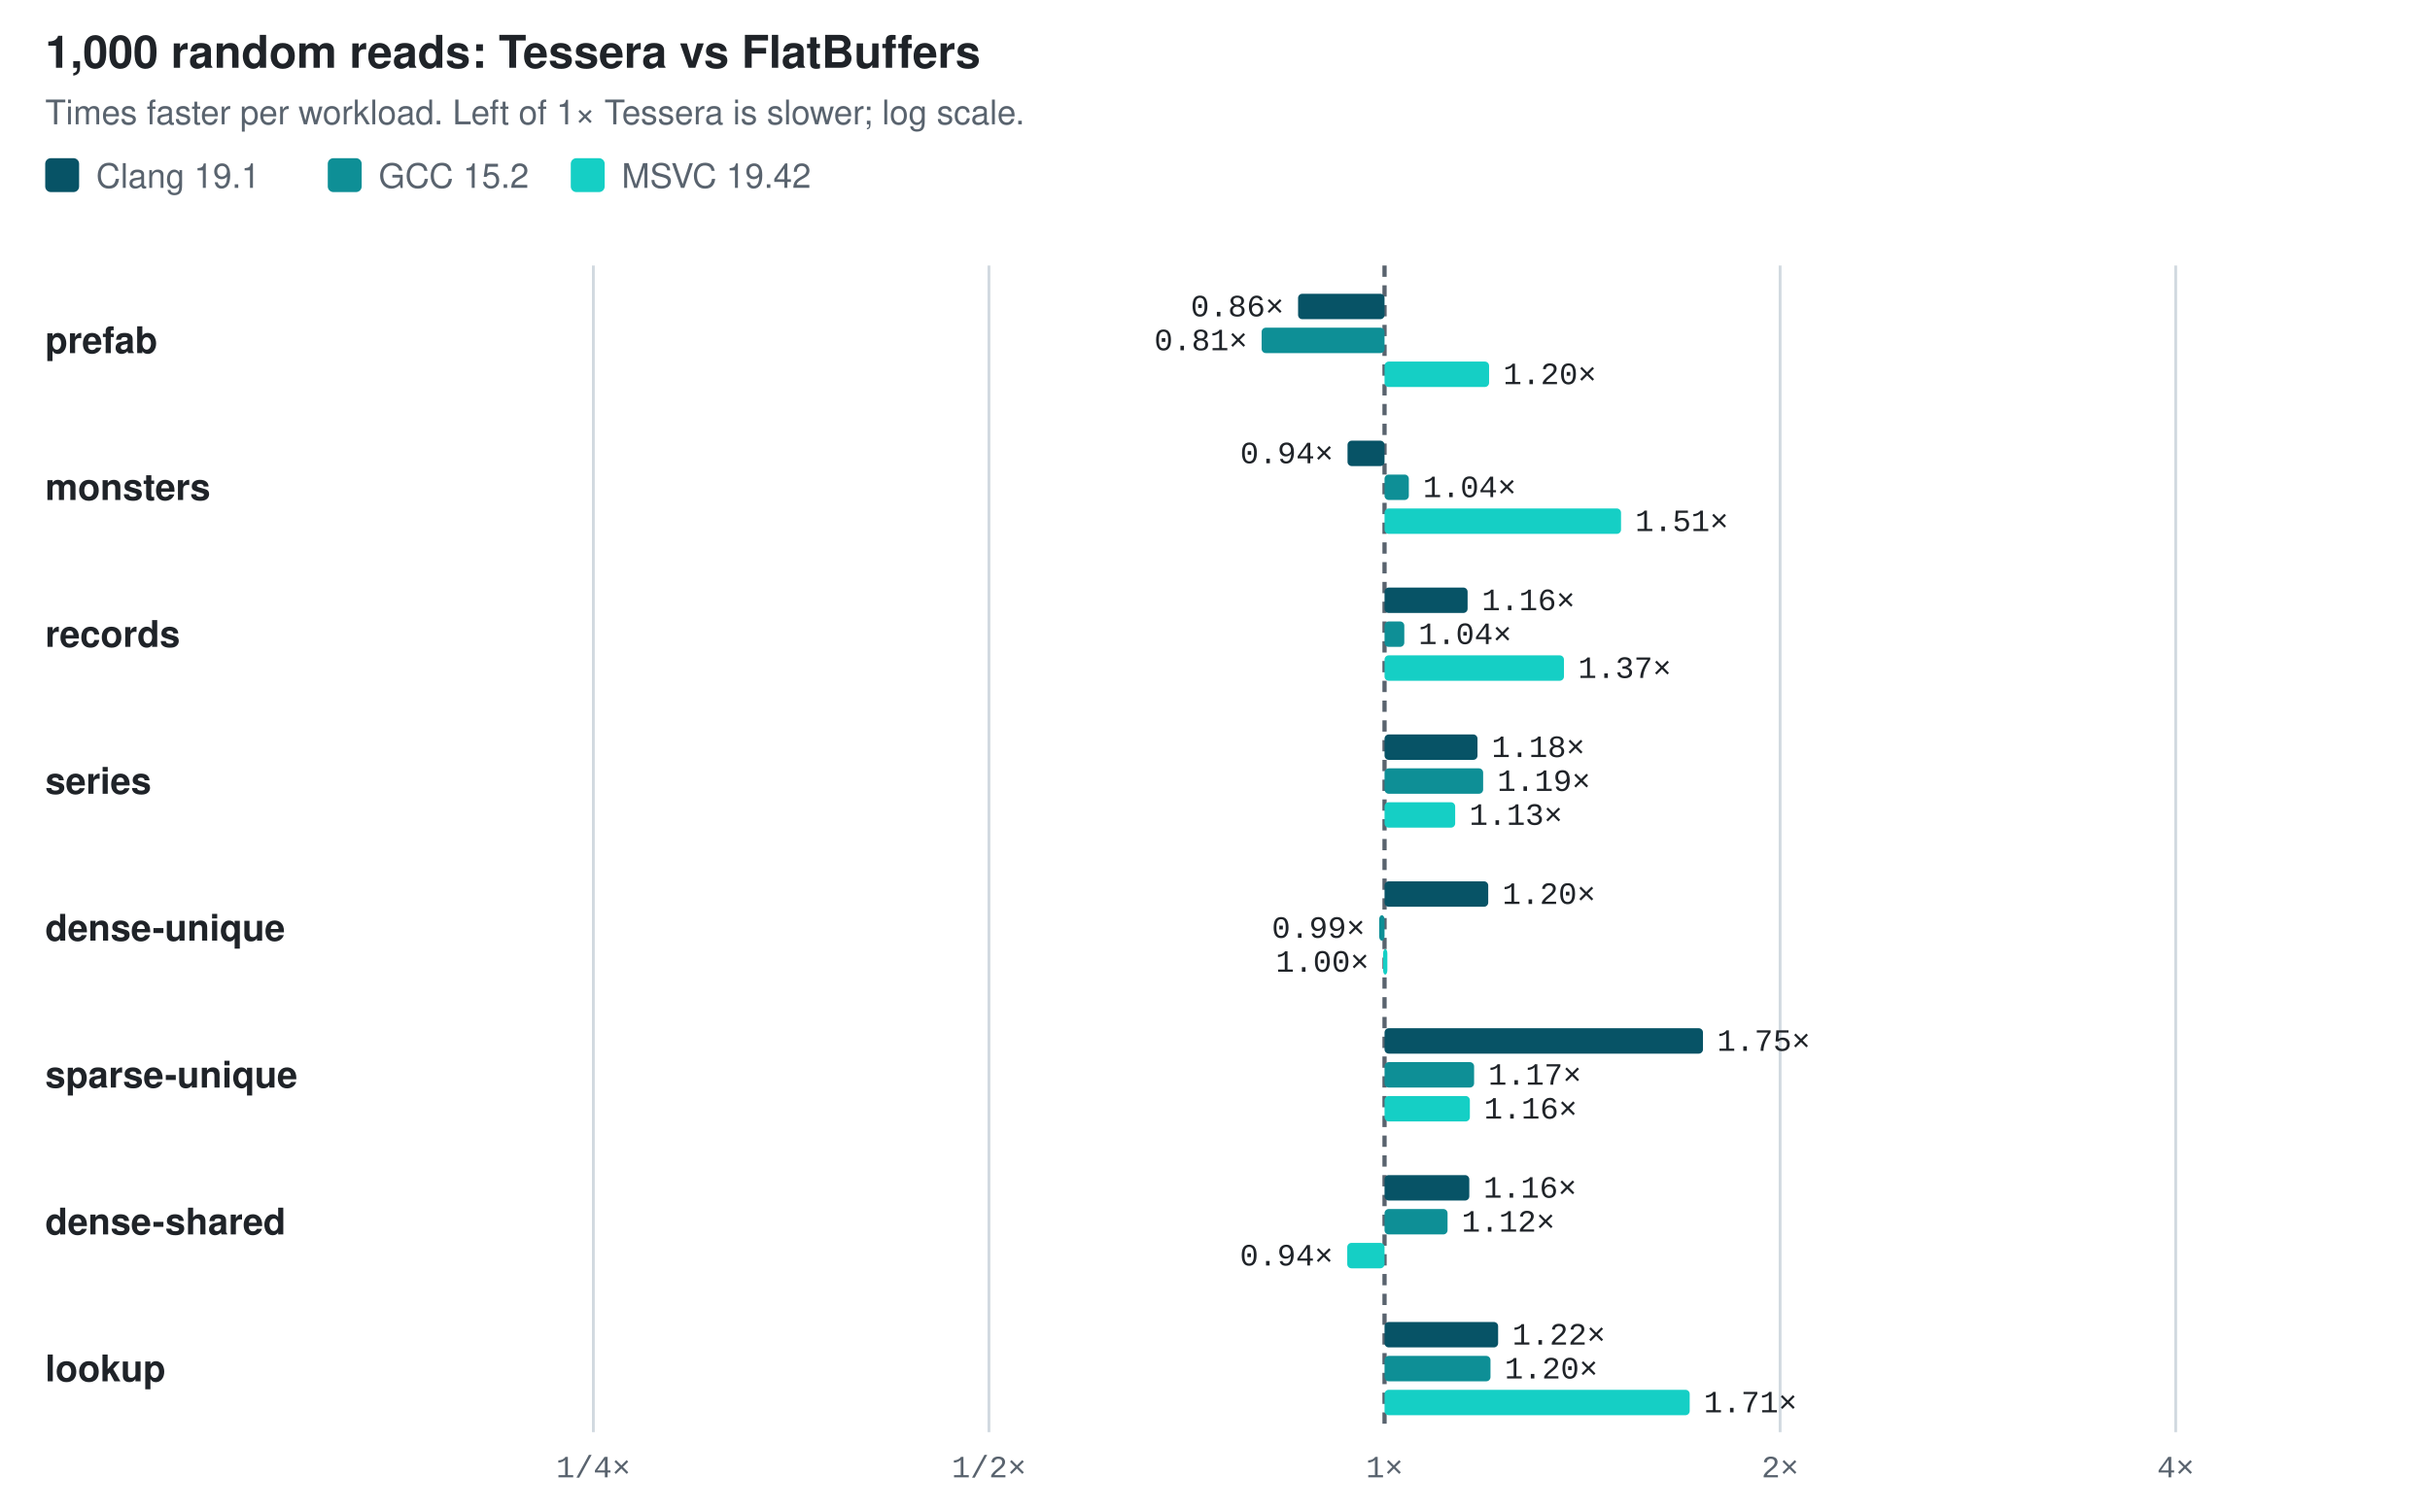
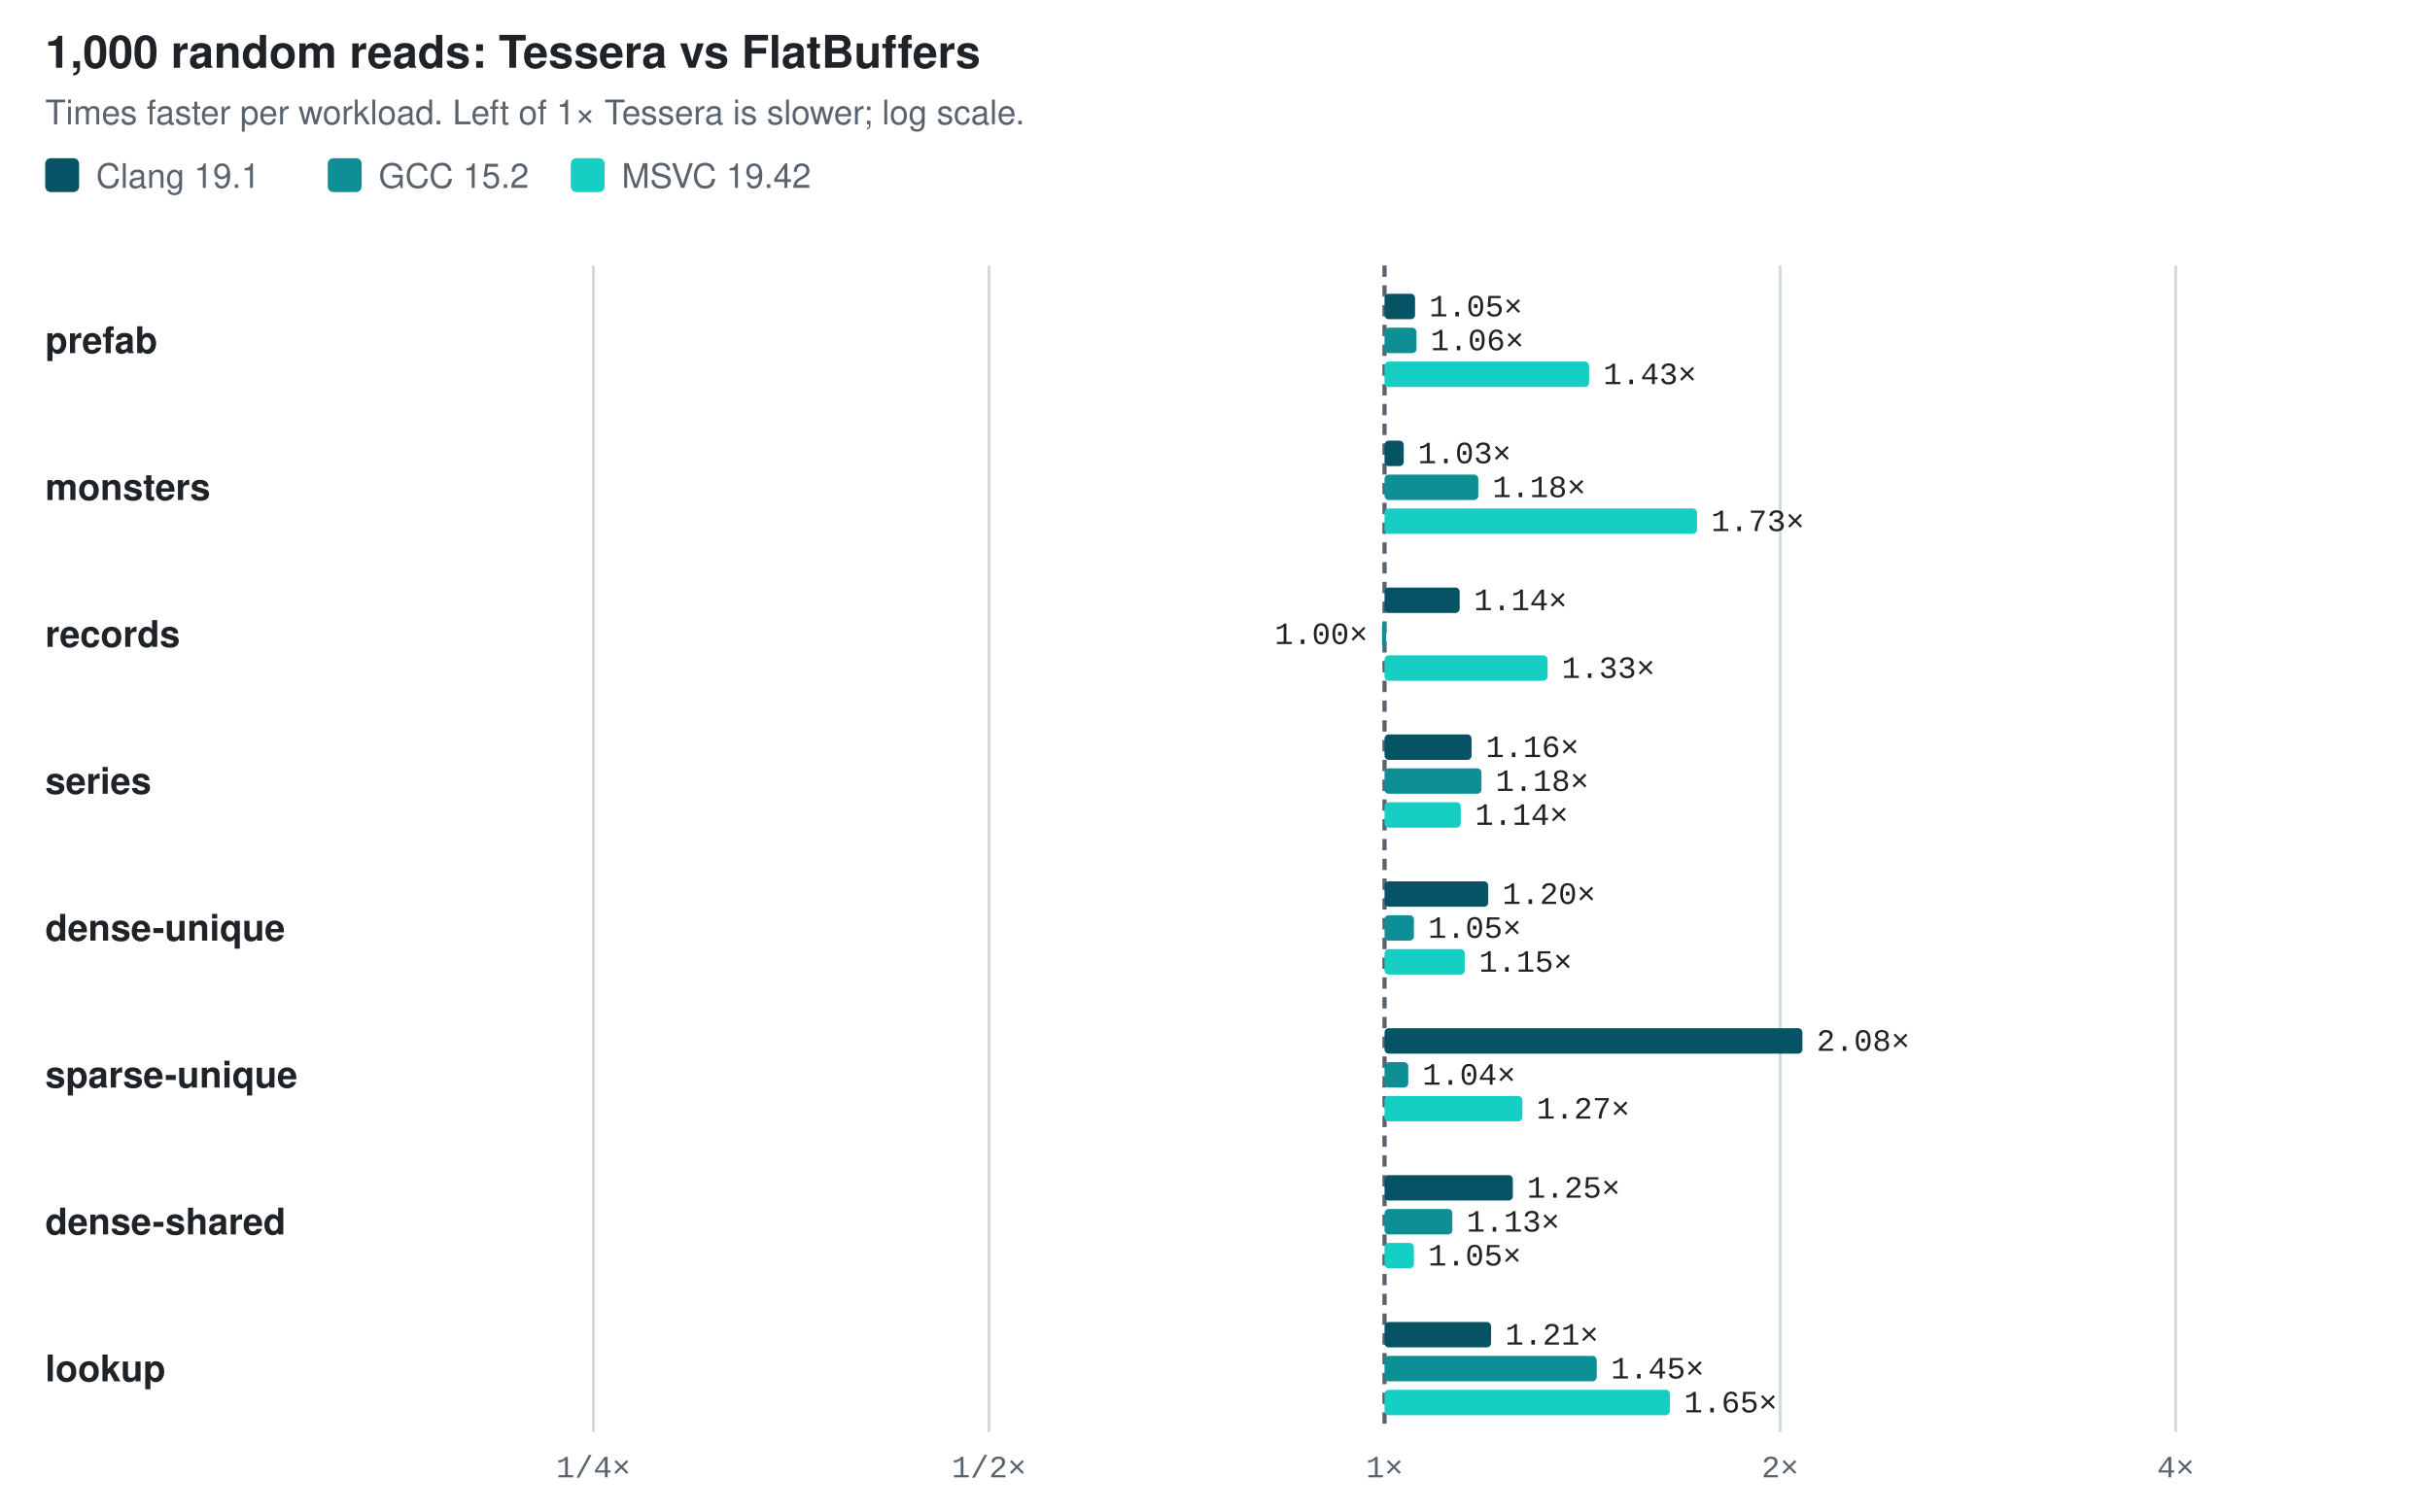
<svg xmlns="http://www.w3.org/2000/svg" width="860" height="535" viewBox="0 0 860 535" font-family="-apple-system, BlinkMacSystemFont, 'Segoe UI', Helvetica, Arial, sans-serif">
  <text x="16" y="24" fill="#1f2328" font-size="16" text-anchor="start" font-weight="600">1,000 random reads: Tessera vs FlatBuffers</text>
  <text x="16" y="44" fill="#59636e" font-size="12" text-anchor="start">Times faster per workload. Left of 1× Tessera is slower; log scale.</text>
  <rect x="16" y="56" width="12" height="12" rx="2" fill="#075366" />
  <text x="34" y="66.5" fill="#59636e" font-size="12" text-anchor="start">Clang 19.1</text>
  <rect x="116" y="56" width="12" height="12" rx="2" fill="#0e8f96" />
  <text x="134" y="66.5" fill="#59636e" font-size="12" text-anchor="start">GCC 15.2</text>
  <rect x="202" y="56" width="12" height="12" rx="2" fill="#15cfc5" />
  <text x="220" y="66.5" fill="#59636e" font-size="12" text-anchor="start">MSVC 19.42</text>
  <line x1="210" y1="94" x2="210" y2="507" stroke="#d1d9e0" stroke-width="1" />
  <text x="210" y="523" fill="#59636e" font-size="11" text-anchor="middle" font-family="ui-monospace, SFMono-Regular, Consolas, 'Liberation Mono', monospace">1/4×</text>
  <line x1="350" y1="94" x2="350" y2="507" stroke="#d1d9e0" stroke-width="1" />
  <text x="350" y="523" fill="#59636e" font-size="11" text-anchor="middle" font-family="ui-monospace, SFMono-Regular, Consolas, 'Liberation Mono', monospace">1/2×</text>
  <line x1="490" y1="94" x2="490" y2="507" stroke="#59636e" stroke-width="1.5" stroke-dasharray="4 3" />
  <text x="490" y="523" fill="#59636e" font-size="11" text-anchor="middle" font-family="ui-monospace, SFMono-Regular, Consolas, 'Liberation Mono', monospace">1×</text>
  <line x1="630" y1="94" x2="630" y2="507" stroke="#d1d9e0" stroke-width="1" />
  <text x="630" y="523" fill="#59636e" font-size="11" text-anchor="middle" font-family="ui-monospace, SFMono-Regular, Consolas, 'Liberation Mono', monospace">2×</text>
  <line x1="770" y1="94" x2="770" y2="507" stroke="#d1d9e0" stroke-width="1" />
  <text x="770" y="523" fill="#59636e" font-size="11" text-anchor="middle" font-family="ui-monospace, SFMono-Regular, Consolas, 'Liberation Mono', monospace">4×</text>
  <text x="16" y="125" fill="#1f2328" font-size="13" text-anchor="start" font-weight="600">prefab</text>
-   <rect x="459.4" y="104" width="30.6" height="9" rx="1.5" fill="#075366" />
-   <text x="454.4" y="112" fill="#1f2328" font-size="11" text-anchor="end" font-family="ui-monospace, SFMono-Regular, Consolas, 'Liberation Mono', monospace">0.86×</text>
-   <rect x="446.5" y="116" width="43.5" height="9" rx="1.5" fill="#0e8f96" />
-   <text x="441.5" y="124" fill="#1f2328" font-size="11" text-anchor="end" font-family="ui-monospace, SFMono-Regular, Consolas, 'Liberation Mono', monospace">0.81×</text>
-   <rect x="490" y="128" width="37" height="9" rx="1.5" fill="#15cfc5" />
-   <text x="532" y="136" fill="#1f2328" font-size="11" text-anchor="start" font-family="ui-monospace, SFMono-Regular, Consolas, 'Liberation Mono', monospace">1.20×</text>
+   <rect x="490" y="104" width="10.8" height="9" rx="1.5" fill="#075366" />
+   <text x="505.8" y="112" fill="#1f2328" font-size="11" text-anchor="start" font-family="ui-monospace, SFMono-Regular, Consolas, 'Liberation Mono', monospace">1.05×</text>
+   <rect x="490" y="116" width="11.3" height="9" rx="1.5" fill="#0e8f96" />
+   <text x="506.3" y="124" fill="#1f2328" font-size="11" text-anchor="start" font-family="ui-monospace, SFMono-Regular, Consolas, 'Liberation Mono', monospace">1.06×</text>
+   <rect x="490" y="128" width="72.4" height="9" rx="1.5" fill="#15cfc5" />
+   <text x="567.4" y="136" fill="#1f2328" font-size="11" text-anchor="start" font-family="ui-monospace, SFMono-Regular, Consolas, 'Liberation Mono', monospace">1.43×</text>
  <text x="16" y="177" fill="#1f2328" font-size="13" text-anchor="start" font-weight="600">monsters</text>
-   <rect x="476.9" y="156" width="13.1" height="9" rx="1.5" fill="#075366" />
-   <text x="471.9" y="164" fill="#1f2328" font-size="11" text-anchor="end" font-family="ui-monospace, SFMono-Regular, Consolas, 'Liberation Mono', monospace">0.94×</text>
-   <rect x="490" y="168" width="8.6" height="9" rx="1.5" fill="#0e8f96" />
-   <text x="503.6" y="176" fill="#1f2328" font-size="11" text-anchor="start" font-family="ui-monospace, SFMono-Regular, Consolas, 'Liberation Mono', monospace">1.04×</text>
-   <rect x="490" y="180" width="83.7" height="9" rx="1.5" fill="#15cfc5" />
-   <text x="578.7" y="188" fill="#1f2328" font-size="11" text-anchor="start" font-family="ui-monospace, SFMono-Regular, Consolas, 'Liberation Mono', monospace">1.51×</text>
+   <rect x="490" y="156" width="6.8" height="9" rx="1.5" fill="#075366" />
+   <text x="501.8" y="164" fill="#1f2328" font-size="11" text-anchor="start" font-family="ui-monospace, SFMono-Regular, Consolas, 'Liberation Mono', monospace">1.03×</text>
+   <rect x="490" y="168" width="33.2" height="9" rx="1.5" fill="#0e8f96" />
+   <text x="528.2" y="176" fill="#1f2328" font-size="11" text-anchor="start" font-family="ui-monospace, SFMono-Regular, Consolas, 'Liberation Mono', monospace">1.18×</text>
+   <rect x="490" y="180" width="110.6" height="9" rx="1.5" fill="#15cfc5" />
+   <text x="605.6" y="188" fill="#1f2328" font-size="11" text-anchor="start" font-family="ui-monospace, SFMono-Regular, Consolas, 'Liberation Mono', monospace">1.73×</text>
  <text x="16" y="229" fill="#1f2328" font-size="13" text-anchor="start" font-weight="600">records</text>
-   <rect x="490" y="208" width="29.4" height="9" rx="1.5" fill="#075366" />
-   <text x="524.4" y="216" fill="#1f2328" font-size="11" text-anchor="start" font-family="ui-monospace, SFMono-Regular, Consolas, 'Liberation Mono', monospace">1.16×</text>
-   <rect x="490" y="220" width="7" height="9" rx="1.5" fill="#0e8f96" />
-   <text x="502" y="228" fill="#1f2328" font-size="11" text-anchor="start" font-family="ui-monospace, SFMono-Regular, Consolas, 'Liberation Mono', monospace">1.04×</text>
-   <rect x="490" y="232" width="63.5" height="9" rx="1.5" fill="#15cfc5" />
-   <text x="558.5" y="240" fill="#1f2328" font-size="11" text-anchor="start" font-family="ui-monospace, SFMono-Regular, Consolas, 'Liberation Mono', monospace">1.37×</text>
+   <rect x="490" y="208" width="26.6" height="9" rx="1.5" fill="#075366" />
+   <text x="521.6" y="216" fill="#1f2328" font-size="11" text-anchor="start" font-family="ui-monospace, SFMono-Regular, Consolas, 'Liberation Mono', monospace">1.14×</text>
+   <rect x="489.1" y="220" width="1.5" height="9" rx="1.5" fill="#0e8f96" />
+   <text x="484.1" y="228" fill="#1f2328" font-size="11" text-anchor="end" font-family="ui-monospace, SFMono-Regular, Consolas, 'Liberation Mono', monospace">1.00×</text>
+   <rect x="490" y="232" width="57.7" height="9" rx="1.5" fill="#15cfc5" />
+   <text x="552.7" y="240" fill="#1f2328" font-size="11" text-anchor="start" font-family="ui-monospace, SFMono-Regular, Consolas, 'Liberation Mono', monospace">1.33×</text>
  <text x="16" y="281" fill="#1f2328" font-size="13" text-anchor="start" font-weight="600">series</text>
-   <rect x="490" y="260" width="32.9" height="9" rx="1.5" fill="#075366" />
-   <text x="527.9" y="268" fill="#1f2328" font-size="11" text-anchor="start" font-family="ui-monospace, SFMono-Regular, Consolas, 'Liberation Mono', monospace">1.18×</text>
-   <rect x="490" y="272" width="34.9" height="9" rx="1.5" fill="#0e8f96" />
-   <text x="529.9" y="280" fill="#1f2328" font-size="11" text-anchor="start" font-family="ui-monospace, SFMono-Regular, Consolas, 'Liberation Mono', monospace">1.19×</text>
-   <rect x="490" y="284" width="25" height="9" rx="1.5" fill="#15cfc5" />
-   <text x="520" y="292" fill="#1f2328" font-size="11" text-anchor="start" font-family="ui-monospace, SFMono-Regular, Consolas, 'Liberation Mono', monospace">1.13×</text>
+   <rect x="490" y="260" width="30.8" height="9" rx="1.5" fill="#075366" />
+   <text x="525.8" y="268" fill="#1f2328" font-size="11" text-anchor="start" font-family="ui-monospace, SFMono-Regular, Consolas, 'Liberation Mono', monospace">1.16×</text>
+   <rect x="490" y="272" width="34.3" height="9" rx="1.5" fill="#0e8f96" />
+   <text x="529.3" y="280" fill="#1f2328" font-size="11" text-anchor="start" font-family="ui-monospace, SFMono-Regular, Consolas, 'Liberation Mono', monospace">1.18×</text>
+   <rect x="490" y="284" width="27" height="9" rx="1.5" fill="#15cfc5" />
+   <text x="522" y="292" fill="#1f2328" font-size="11" text-anchor="start" font-family="ui-monospace, SFMono-Regular, Consolas, 'Liberation Mono', monospace">1.14×</text>
  <text x="16" y="333" fill="#1f2328" font-size="13" text-anchor="start" font-weight="600">dense-unique</text>
  <rect x="490" y="312" width="36.7" height="9" rx="1.5" fill="#075366" />
  <text x="531.7" y="320" fill="#1f2328" font-size="11" text-anchor="start" font-family="ui-monospace, SFMono-Regular, Consolas, 'Liberation Mono', monospace">1.20×</text>
-   <rect x="488.1" y="324" width="1.9" height="9" rx="1.5" fill="#0e8f96" />
-   <text x="483.1" y="332" fill="#1f2328" font-size="11" text-anchor="end" font-family="ui-monospace, SFMono-Regular, Consolas, 'Liberation Mono', monospace">0.99×</text>
-   <rect x="489.5" y="336" width="1.5" height="9" rx="1.5" fill="#15cfc5" />
-   <text x="484.5" y="344" fill="#1f2328" font-size="11" text-anchor="end" font-family="ui-monospace, SFMono-Regular, Consolas, 'Liberation Mono', monospace">1.00×</text>
+   <rect x="490" y="324" width="10.4" height="9" rx="1.5" fill="#0e8f96" />
+   <text x="505.4" y="332" fill="#1f2328" font-size="11" text-anchor="start" font-family="ui-monospace, SFMono-Regular, Consolas, 'Liberation Mono', monospace">1.05×</text>
+   <rect x="490" y="336" width="28.4" height="9" rx="1.5" fill="#15cfc5" />
+   <text x="523.4" y="344" fill="#1f2328" font-size="11" text-anchor="start" font-family="ui-monospace, SFMono-Regular, Consolas, 'Liberation Mono', monospace">1.15×</text>
  <text x="16" y="385" fill="#1f2328" font-size="13" text-anchor="start" font-weight="600">sparse-unique</text>
-   <rect x="490" y="364" width="112.7" height="9" rx="1.5" fill="#075366" />
-   <text x="607.7" y="372" fill="#1f2328" font-size="11" text-anchor="start" font-family="ui-monospace, SFMono-Regular, Consolas, 'Liberation Mono', monospace">1.75×</text>
-   <rect x="490" y="376" width="31.7" height="9" rx="1.5" fill="#0e8f96" />
-   <text x="526.7" y="384" fill="#1f2328" font-size="11" text-anchor="start" font-family="ui-monospace, SFMono-Regular, Consolas, 'Liberation Mono', monospace">1.17×</text>
-   <rect x="490" y="388" width="30.2" height="9" rx="1.5" fill="#15cfc5" />
-   <text x="525.2" y="396" fill="#1f2328" font-size="11" text-anchor="start" font-family="ui-monospace, SFMono-Regular, Consolas, 'Liberation Mono', monospace">1.16×</text>
+   <rect x="490" y="364" width="147.9" height="9" rx="1.5" fill="#075366" />
+   <text x="642.9" y="372" fill="#1f2328" font-size="11" text-anchor="start" font-family="ui-monospace, SFMono-Regular, Consolas, 'Liberation Mono', monospace">2.08×</text>
+   <rect x="490" y="376" width="8.4" height="9" rx="1.5" fill="#0e8f96" />
+   <text x="503.4" y="384" fill="#1f2328" font-size="11" text-anchor="start" font-family="ui-monospace, SFMono-Regular, Consolas, 'Liberation Mono', monospace">1.04×</text>
+   <rect x="490" y="388" width="48.8" height="9" rx="1.5" fill="#15cfc5" />
+   <text x="543.8" y="396" fill="#1f2328" font-size="11" text-anchor="start" font-family="ui-monospace, SFMono-Regular, Consolas, 'Liberation Mono', monospace">1.27×</text>
  <text x="16" y="437" fill="#1f2328" font-size="13" text-anchor="start" font-weight="600">dense-shared</text>
-   <rect x="490" y="416" width="30" height="9" rx="1.5" fill="#075366" />
-   <text x="525" y="424" fill="#1f2328" font-size="11" text-anchor="start" font-family="ui-monospace, SFMono-Regular, Consolas, 'Liberation Mono', monospace">1.16×</text>
-   <rect x="490" y="428" width="22.3" height="9" rx="1.5" fill="#0e8f96" />
-   <text x="517.3" y="436" fill="#1f2328" font-size="11" text-anchor="start" font-family="ui-monospace, SFMono-Regular, Consolas, 'Liberation Mono', monospace">1.12×</text>
-   <rect x="476.8" y="440" width="13.2" height="9" rx="1.5" fill="#15cfc5" />
-   <text x="471.8" y="448" fill="#1f2328" font-size="11" text-anchor="end" font-family="ui-monospace, SFMono-Regular, Consolas, 'Liberation Mono', monospace">0.94×</text>
+   <rect x="490" y="416" width="45.4" height="9" rx="1.5" fill="#075366" />
+   <text x="540.4" y="424" fill="#1f2328" font-size="11" text-anchor="start" font-family="ui-monospace, SFMono-Regular, Consolas, 'Liberation Mono', monospace">1.25×</text>
+   <rect x="490" y="428" width="24" height="9" rx="1.5" fill="#0e8f96" />
+   <text x="519" y="436" fill="#1f2328" font-size="11" text-anchor="start" font-family="ui-monospace, SFMono-Regular, Consolas, 'Liberation Mono', monospace">1.13×</text>
+   <rect x="490" y="440" width="10.4" height="9" rx="1.5" fill="#15cfc5" />
+   <text x="505.4" y="448" fill="#1f2328" font-size="11" text-anchor="start" font-family="ui-monospace, SFMono-Regular, Consolas, 'Liberation Mono', monospace">1.05×</text>
  <text x="16" y="489" fill="#1f2328" font-size="13" text-anchor="start" font-weight="600">lookup</text>
-   <rect x="490" y="468" width="40.2" height="9" rx="1.5" fill="#075366" />
-   <text x="535.2" y="476" fill="#1f2328" font-size="11" text-anchor="start" font-family="ui-monospace, SFMono-Regular, Consolas, 'Liberation Mono', monospace">1.22×</text>
-   <rect x="490" y="480" width="37.5" height="9" rx="1.5" fill="#0e8f96" />
-   <text x="532.5" y="488" fill="#1f2328" font-size="11" text-anchor="start" font-family="ui-monospace, SFMono-Regular, Consolas, 'Liberation Mono', monospace">1.20×</text>
-   <rect x="490" y="492" width="108" height="9" rx="1.5" fill="#15cfc5" />
-   <text x="603" y="500" fill="#1f2328" font-size="11" text-anchor="start" font-family="ui-monospace, SFMono-Regular, Consolas, 'Liberation Mono', monospace">1.71×</text>
+   <rect x="490" y="468" width="37.7" height="9" rx="1.5" fill="#075366" />
+   <text x="532.7" y="476" fill="#1f2328" font-size="11" text-anchor="start" font-family="ui-monospace, SFMono-Regular, Consolas, 'Liberation Mono', monospace">1.21×</text>
+   <rect x="490" y="480" width="75.1" height="9" rx="1.5" fill="#0e8f96" />
+   <text x="570.1" y="488" fill="#1f2328" font-size="11" text-anchor="start" font-family="ui-monospace, SFMono-Regular, Consolas, 'Liberation Mono', monospace">1.45×</text>
+   <rect x="490" y="492" width="101" height="9" rx="1.5" fill="#15cfc5" />
+   <text x="596" y="500" fill="#1f2328" font-size="11" text-anchor="start" font-family="ui-monospace, SFMono-Regular, Consolas, 'Liberation Mono', monospace">1.65×</text>
</svg>
